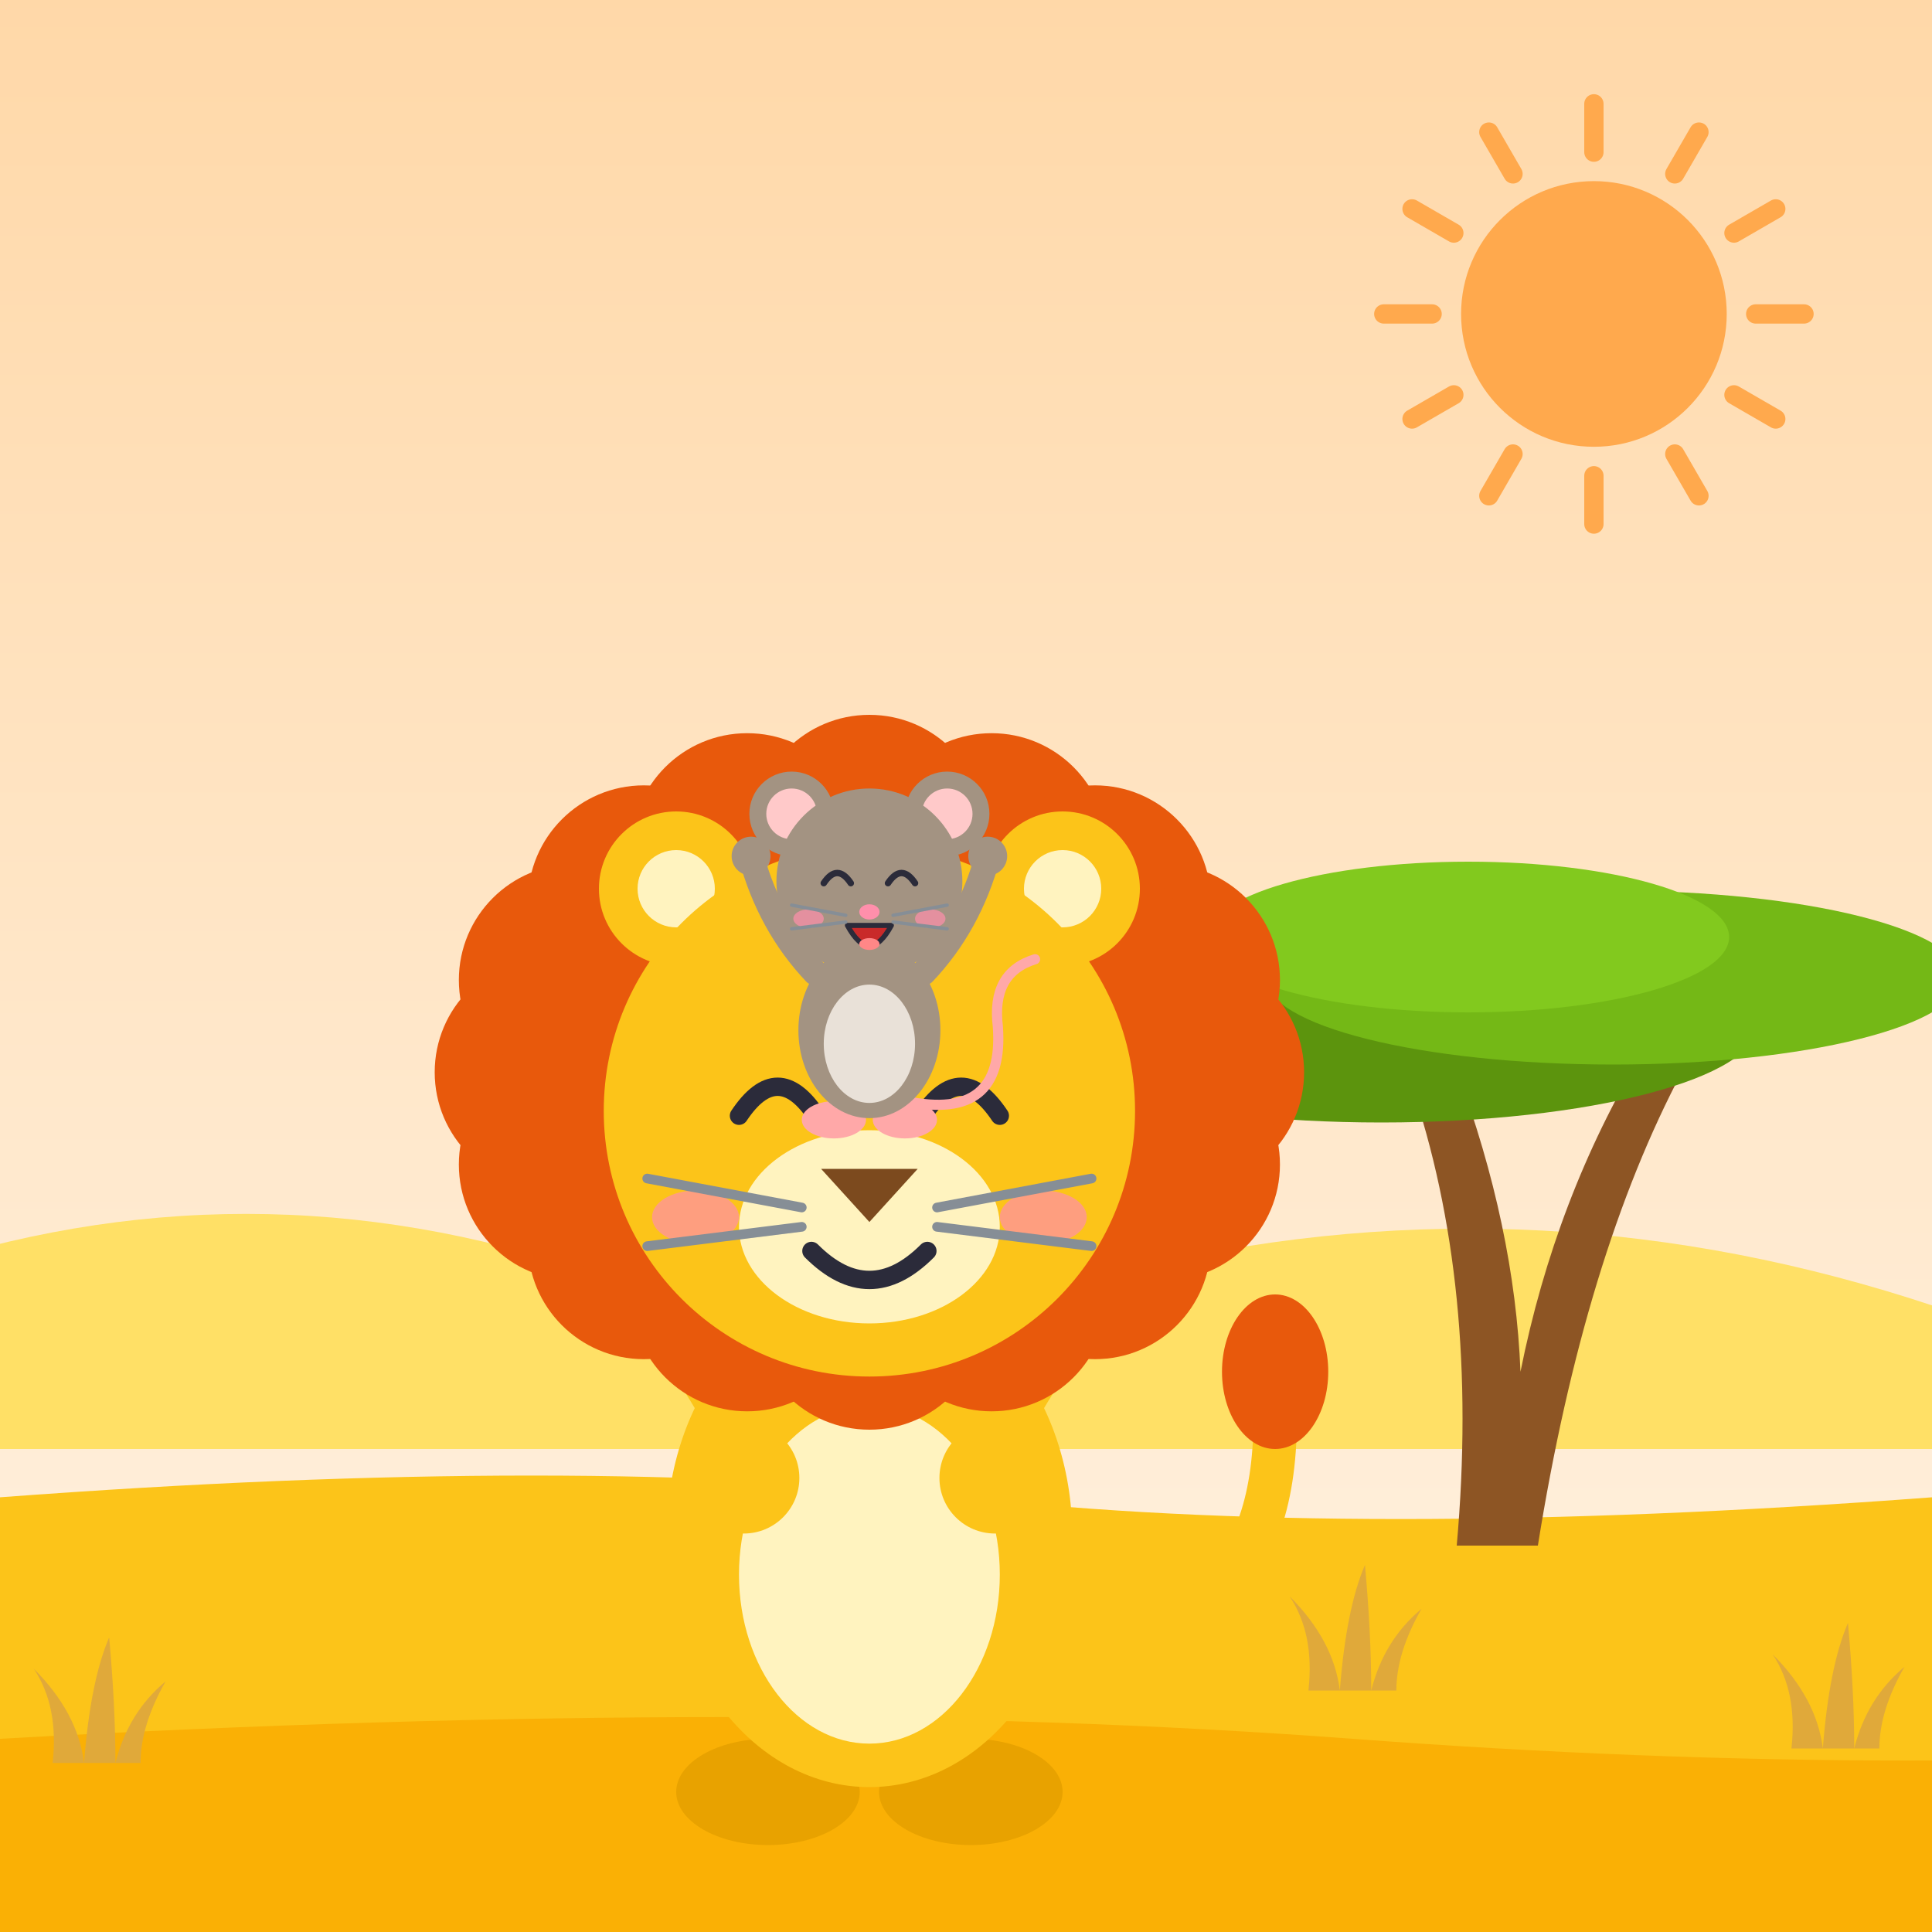
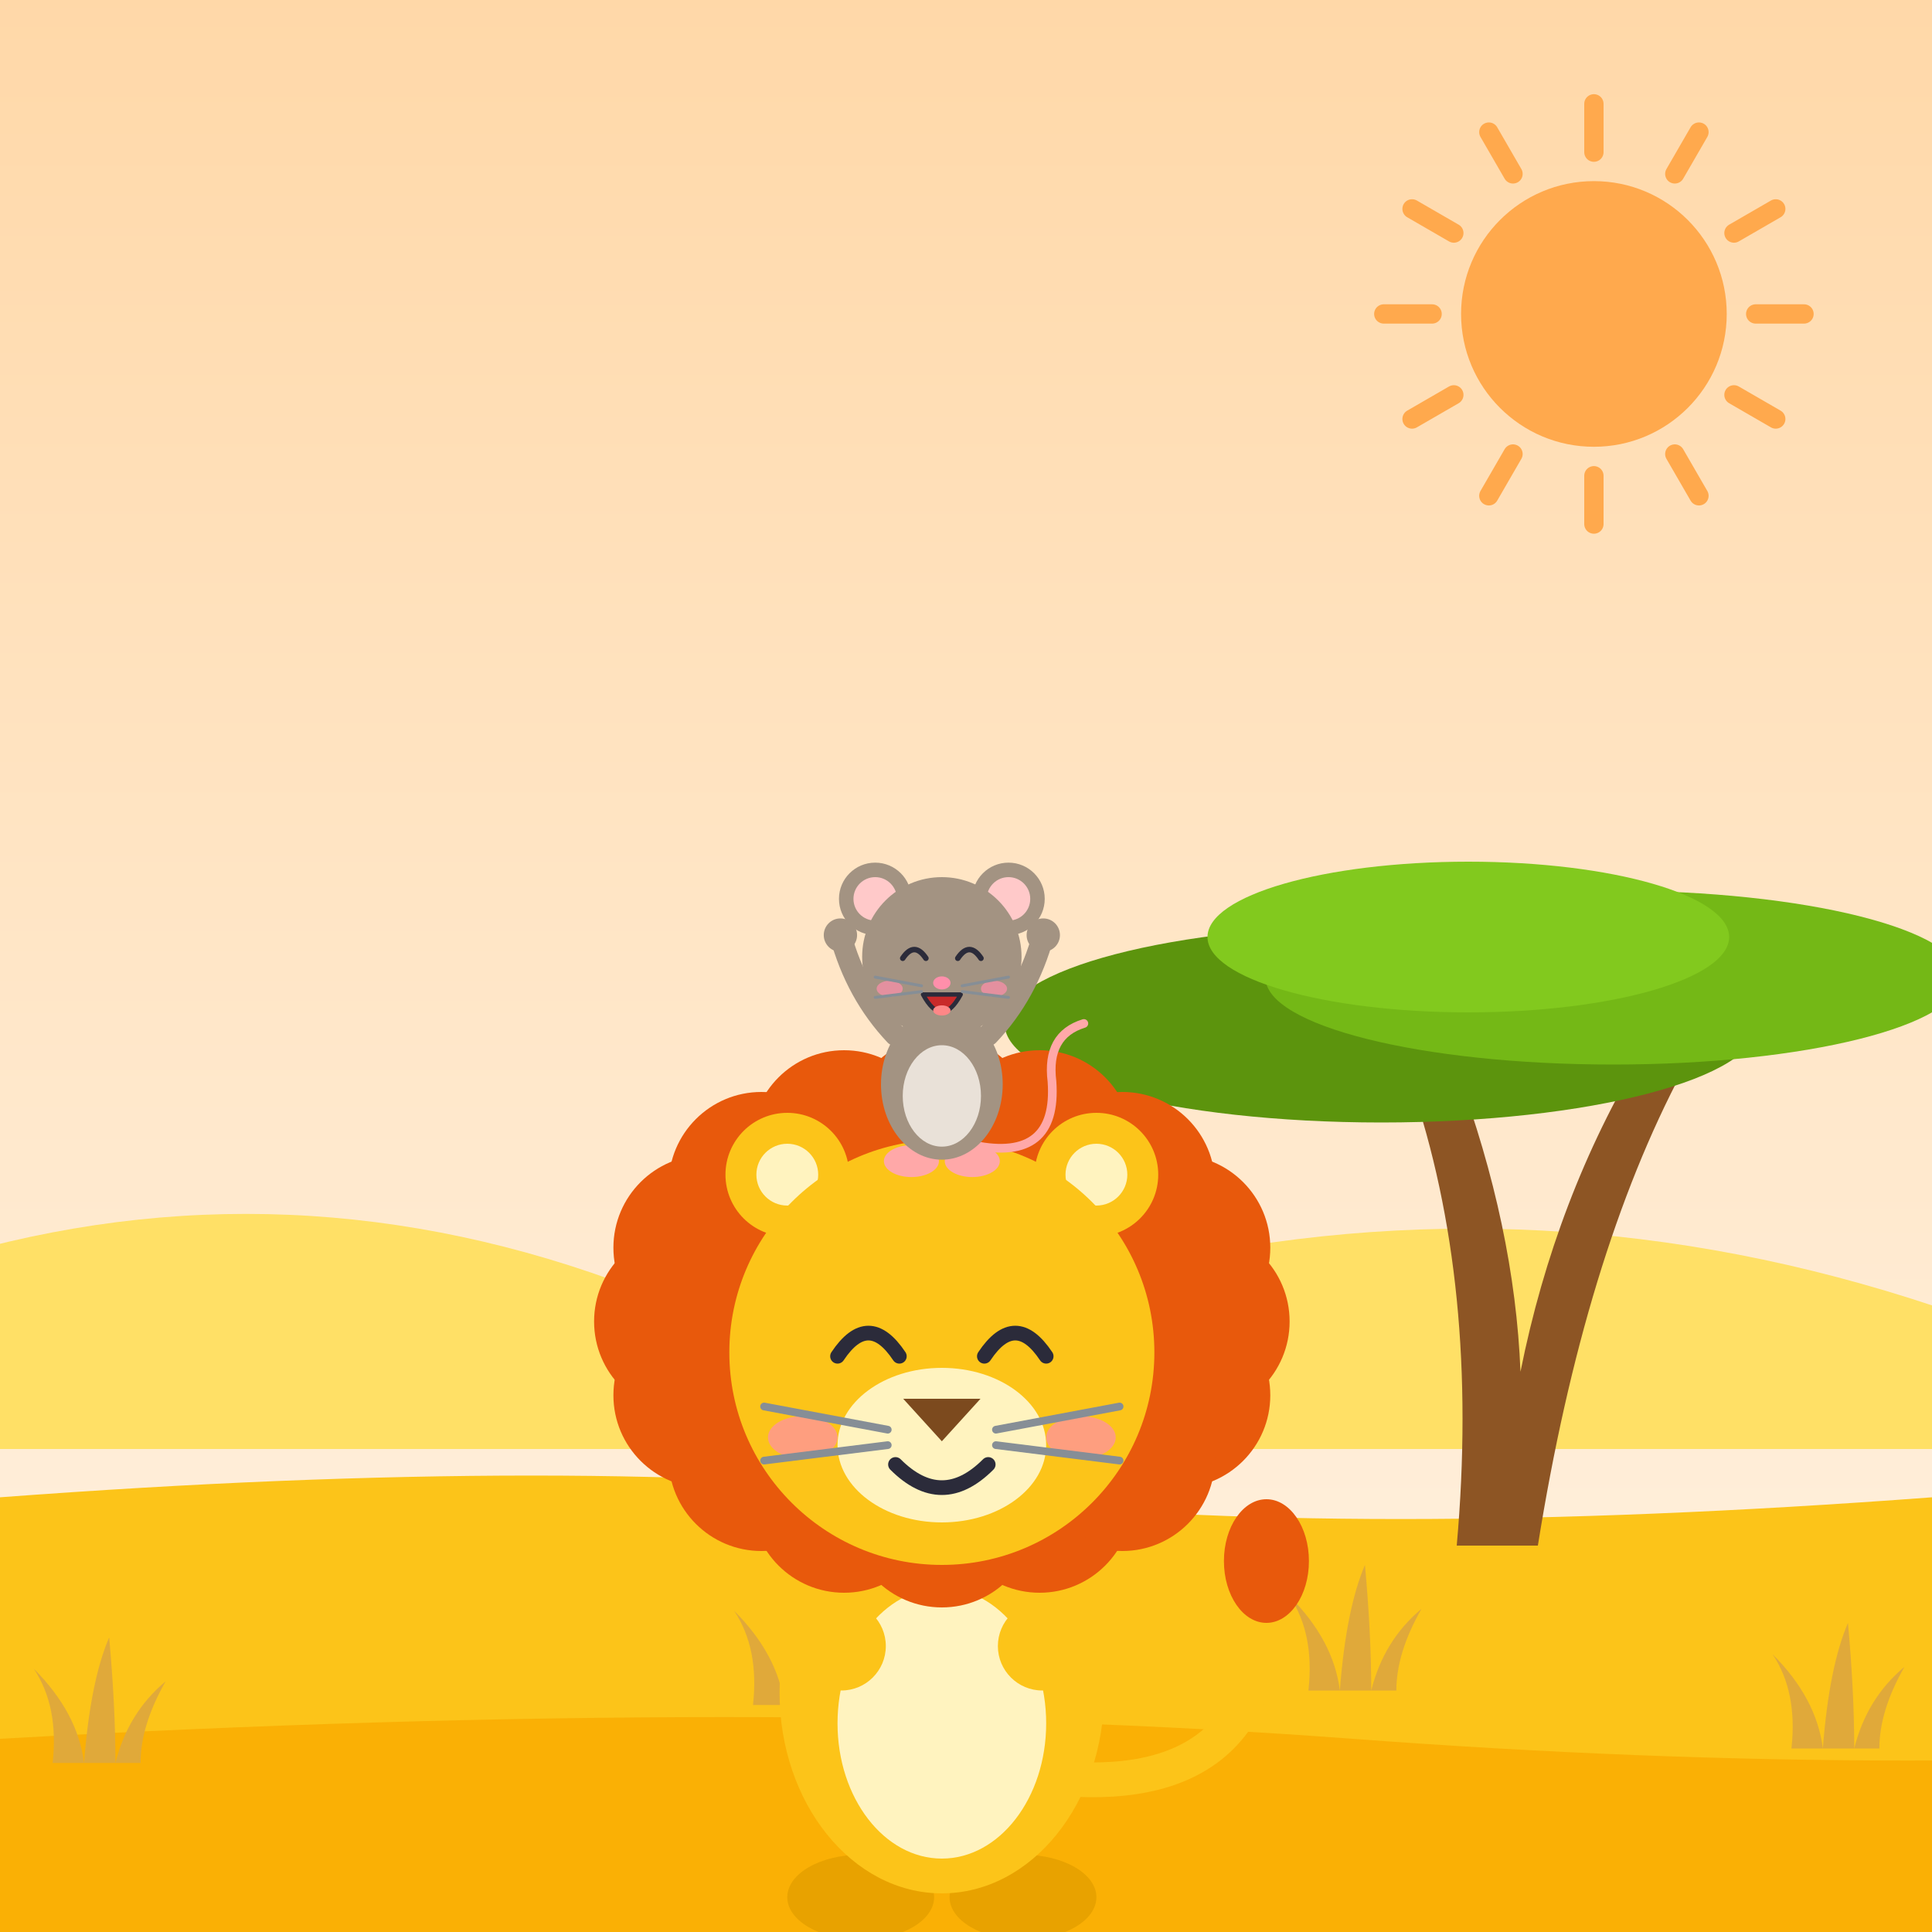
<svg xmlns="http://www.w3.org/2000/svg" viewBox="0 0 800 800" width="800" height="800">
  <defs>
    <linearGradient id="d1" x1="0" y1="0" x2="0" y2="1">
      <stop offset="0" stop-color="#ffd8a8" />
      <stop offset="1" stop-color="#fff4e6" />
    </linearGradient>
  </defs>
  <rect x="0" y="0" width="800" height="800" fill="url(#d1)" />
  <g>
    <line x1="727" y1="130" x2="747" y2="130" stroke="#ffa94d" stroke-width="8" stroke-linecap="round" />
    <line x1="718" y1="163.5" x2="735.3" y2="173.5" stroke="#ffa94d" stroke-width="8" stroke-linecap="round" />
    <line x1="693.5" y1="188" x2="703.5" y2="205.3" stroke="#ffa94d" stroke-width="8" stroke-linecap="round" />
    <line x1="660" y1="197" x2="660" y2="217" stroke="#ffa94d" stroke-width="8" stroke-linecap="round" />
    <line x1="626.5" y1="188" x2="616.5" y2="205.3" stroke="#ffa94d" stroke-width="8" stroke-linecap="round" />
    <line x1="602" y1="163.5" x2="584.7" y2="173.5" stroke="#ffa94d" stroke-width="8" stroke-linecap="round" />
    <line x1="593" y1="130" x2="573" y2="130" stroke="#ffa94d" stroke-width="8" stroke-linecap="round" />
    <line x1="602" y1="96.5" x2="584.7" y2="86.5" stroke="#ffa94d" stroke-width="8" stroke-linecap="round" />
    <line x1="626.5" y1="72" x2="616.5" y2="54.7" stroke="#ffa94d" stroke-width="8" stroke-linecap="round" />
    <line x1="660" y1="63" x2="660" y2="43" stroke="#ffa94d" stroke-width="8" stroke-linecap="round" />
    <line x1="693.5" y1="72" x2="703.5" y2="54.7" stroke="#ffa94d" stroke-width="8" stroke-linecap="round" />
    <line x1="718" y1="96.5" x2="735.3" y2="86.5" stroke="#ffa94d" stroke-width="8" stroke-linecap="round" />
    <circle cx="660" cy="130" r="55" fill="#ffa94d" />
  </g>
  <path d="M -184 600 Q 101.9 405.3 387.8 600 Z" fill="#ffe066" />
  <path d="M 115.7 600 Q 412.5 438.8 709.2 600 Z" fill="#ffe066" />
  <path d="M 283.3 600 Q 608.2 417.5 933.2 600 Z" fill="#ffe066" />
  <path d="M 0 620 Q 240.0 602 400.0 620 T 800 620 L 800 800 L 0 800 Z" fill="#fcc419" />
  <path d="M 0 720 Q 320.0 702 560.0 720 T 1000 720 L 800 800 L 0 800 Z" fill="#fab005" />
  <g transform="translate(40 730) scale(1.3 1.3)">
    <path d="M -14 0 Q -12 -18 -20 -30 Q -6 -16 -4 0 Q -2 -26 4 -40 Q 6 -18 6 0 Q 10 -16 22 -26 Q 14 -12 14 0 Z" fill="#e0a93a" />
  </g>
  <g transform="translate(330 706) scale(1.3 1.3)">
    <path d="M -14 0 Q -12 -18 -20 -30 Q -6 -16 -4 0 Q -2 -26 4 -40 Q 6 -18 6 0 Q 10 -16 22 -26 Q 14 -12 14 0 Z" fill="#e0a93a" />
  </g>
  <g transform="translate(560 700) scale(1.3 1.3)">
    <path d="M -14 0 Q -12 -18 -20 -30 Q -6 -16 -4 0 Q -2 -26 4 -40 Q 6 -18 6 0 Q 10 -16 22 -26 Q 14 -12 14 0 Z" fill="#e0a93a" />
  </g>
  <g transform="translate(760 724) scale(1.3 1.3)">
    <path d="M -14 0 Q -12 -18 -20 -30 Q -6 -16 -4 0 Q -2 -26 4 -40 Q 6 -18 6 0 Q 10 -16 22 -26 Q 14 -12 14 0 Z" fill="#e0a93a" />
  </g>
  <g transform="translate(620 640) scale(1.2 1.2)">
    <path d="M -14 0 Q -6 -90 -30 -160 L -14 -164 Q 6 -110 8 -60 Q 20 -120 50 -170 L 64 -164 Q 30 -100 14 0 Z" fill="#8d5524" />
    <ellipse cx="-40" cy="-180" rx="130" ry="34" fill="#5c940d" />
    <ellipse cx="40" cy="-196" rx="120" ry="30" fill="#74b816" />
    <ellipse cx="-10" cy="-210" rx="90" ry="26" fill="#82c91e" />
  </g>
-   <g transform="translate(360 760) scale(2 2)">
+   <g transform="translate(390 800) scale(1.6 1.6)">
    <path d="M 28 -40 Q 84 -34 84 -86" fill="none" stroke="#fcc419" stroke-width="9" stroke-linecap="round" stroke-linejoin="round" />
    <ellipse cx="84" cy="-96" rx="11" ry="16" fill="#e8590c" />
    <ellipse cx="-21" cy="-9" rx="19" ry="11" fill="#e8a200" />
    <ellipse cx="21" cy="-9" rx="19" ry="11" fill="#e8a200" />
    <ellipse cx="0" cy="-62" rx="42" ry="52" fill="#fcc419" />
    <ellipse cx="0" cy="-54" rx="27" ry="35" fill="#fff3bf" />
    <path d="M -32 -96 Q -21 -79 -26 -74" fill="none" stroke="#fcc419" stroke-width="15" stroke-linecap="round" stroke-linejoin="round" />
    <path d="M 32 -96 Q 21 -79 26 -74" fill="none" stroke="#fcc419" stroke-width="15" stroke-linecap="round" stroke-linejoin="round" />
    <circle cx="-26" cy="-74" r="11.5" fill="#fcc419" />
    <circle cx="26" cy="-74" r="11.5" fill="#fcc419" />
    <g>
      <circle cx="66" cy="-158" r="24" fill="#e8590c" />
      <circle cx="61" cy="-138.9" r="24" fill="#e8590c" />
      <circle cx="46.7" cy="-122.6" r="24" fill="#e8590c" />
      <circle cx="25.3" cy="-111.8" r="24" fill="#e8590c" />
      <circle cx="0" cy="-108" r="24" fill="#e8590c" />
      <circle cx="-25.3" cy="-111.8" r="24" fill="#e8590c" />
      <circle cx="-46.7" cy="-122.6" r="24" fill="#e8590c" />
      <circle cx="-61" cy="-138.9" r="24" fill="#e8590c" />
      <circle cx="-66" cy="-158" r="24" fill="#e8590c" />
      <circle cx="-61" cy="-177.1" r="24" fill="#e8590c" />
      <circle cx="-46.7" cy="-193.4" r="24" fill="#e8590c" />
      <circle cx="-25.3" cy="-204.2" r="24" fill="#e8590c" />
      <circle cx="0" cy="-208" r="24" fill="#e8590c" />
      <circle cx="25.3" cy="-204.2" r="24" fill="#e8590c" />
      <circle cx="46.7" cy="-193.4" r="24" fill="#e8590c" />
      <circle cx="61" cy="-177.1" r="24" fill="#e8590c" />
      <ellipse cx="0" cy="-158" rx="76" ry="64" fill="#e8590c" />
      <circle cx="-40" cy="-196" r="16" fill="#fcc419" />
      <circle cx="-40" cy="-196" r="8" fill="#fff3bf" />
      <circle cx="40" cy="-196" r="16" fill="#fcc419" />
      <circle cx="40" cy="-196" r="8" fill="#fff3bf" />
      <circle cx="0" cy="-150" r="55" fill="#fcc419" />
      <ellipse cx="0" cy="-126" rx="27" ry="20" fill="#fff3bf" />
      <ellipse cx="-36" cy="-128" rx="9" ry="5.5" fill="#ff8fab" opacity="0.7" />
      <ellipse cx="36" cy="-128" rx="9" ry="5.5" fill="#ff8fab" opacity="0.7" />
      <path d="M -27 -149 Q -19 -161 -11 -149" fill="none" stroke="#2b2b3a" stroke-width="3.8" stroke-linecap="round" stroke-linejoin="round" />
      <path d="M 11 -149 Q 19 -161 27 -149" fill="none" stroke="#2b2b3a" stroke-width="3.8" stroke-linecap="round" stroke-linejoin="round" />
      <polygon points="-10,-138 10,-138 0,-127" fill="#7c4a1e" />
      <path d="M -12 -121 Q 0 -109 12 -121" fill="none" stroke="#2b2b3a" stroke-width="3.8" stroke-linecap="round" stroke-linejoin="round" />
      <line x1="-14" y1="-130" x2="-46" y2="-136" stroke="#868e96" stroke-width="2" stroke-linecap="round" />
      <line x1="-14" y1="-126" x2="-46" y2="-122" stroke="#868e96" stroke-width="2" stroke-linecap="round" />
      <line x1="14" y1="-130" x2="46" y2="-136" stroke="#868e96" stroke-width="2" stroke-linecap="round" />
      <line x1="14" y1="-126" x2="46" y2="-122" stroke="#868e96" stroke-width="2" stroke-linecap="round" />
    </g>
  </g>
-   <g transform="translate(360 470) scale(0.7 0.7)">
+   <g transform="translate(390 486.2) scale(0.6 0.6)">
    <path d="M 22 -20 Q 80 -8 76 -64 Q 72 -96 98 -104" fill="none" stroke="#ffa8a8" stroke-width="6" stroke-linecap="round" stroke-linejoin="round" />
    <ellipse cx="-21" cy="-9" rx="19" ry="11" fill="#ffa8a8" />
    <ellipse cx="21" cy="-9" rx="19" ry="11" fill="#ffa8a8" />
    <ellipse cx="0" cy="-62" rx="42" ry="52" fill="#a39382" />
    <ellipse cx="0" cy="-54" rx="27" ry="35" fill="#e9e1d8" />
    <path d="M -32 -96 Q -59 -124.5 -70 -165" fill="none" stroke="#a39382" stroke-width="15" stroke-linecap="round" stroke-linejoin="round" />
    <path d="M 32 -96 Q 59 -124.5 70 -165" fill="none" stroke="#a39382" stroke-width="15" stroke-linecap="round" stroke-linejoin="round" />
    <circle cx="-70" cy="-165" r="11.5" fill="#a39382" />
    <circle cx="70" cy="-165" r="11.5" fill="#a39382" />
    <g>
      <circle cx="-46" cy="-190" r="25" fill="#a39382" />
      <circle cx="-46" cy="-190" r="15" fill="#ffc9c9" />
      <circle cx="46" cy="-190" r="25" fill="#a39382" />
      <circle cx="46" cy="-190" r="15" fill="#ffc9c9" />
      <circle cx="0" cy="-150" r="55" fill="#a39382" />
      <ellipse cx="-36" cy="-128" rx="9" ry="5.5" fill="#ff8fab" opacity="0.7" />
      <ellipse cx="36" cy="-128" rx="9" ry="5.5" fill="#ff8fab" opacity="0.7" />
      <path d="M -27 -149 Q -19 -161 -11 -149" fill="none" stroke="#2b2b3a" stroke-width="3.8" stroke-linecap="round" stroke-linejoin="round" />
      <path d="M 11 -149 Q 19 -161 27 -149" fill="none" stroke="#2b2b3a" stroke-width="3.8" stroke-linecap="round" stroke-linejoin="round" />
      <ellipse cx="0" cy="-132" rx="6" ry="4.5" fill="#ff8fab" />
      <path d="M -13 -124 Q 0 -100 13 -124 Z" fill="#c92a2a" stroke="#2b2b3a" stroke-width="3" stroke-linecap="round" stroke-linejoin="round" />
      <ellipse cx="0" cy="-113" rx="6" ry="3.5" fill="#ff8787" />
      <line x1="-14" y1="-130" x2="-46" y2="-136" stroke="#868e96" stroke-width="2" stroke-linecap="round" />
      <line x1="-14" y1="-126" x2="-46" y2="-122" stroke="#868e96" stroke-width="2" stroke-linecap="round" />
      <line x1="14" y1="-130" x2="46" y2="-136" stroke="#868e96" stroke-width="2" stroke-linecap="round" />
      <line x1="14" y1="-126" x2="46" y2="-122" stroke="#868e96" stroke-width="2" stroke-linecap="round" />
    </g>
  </g>
</svg>
